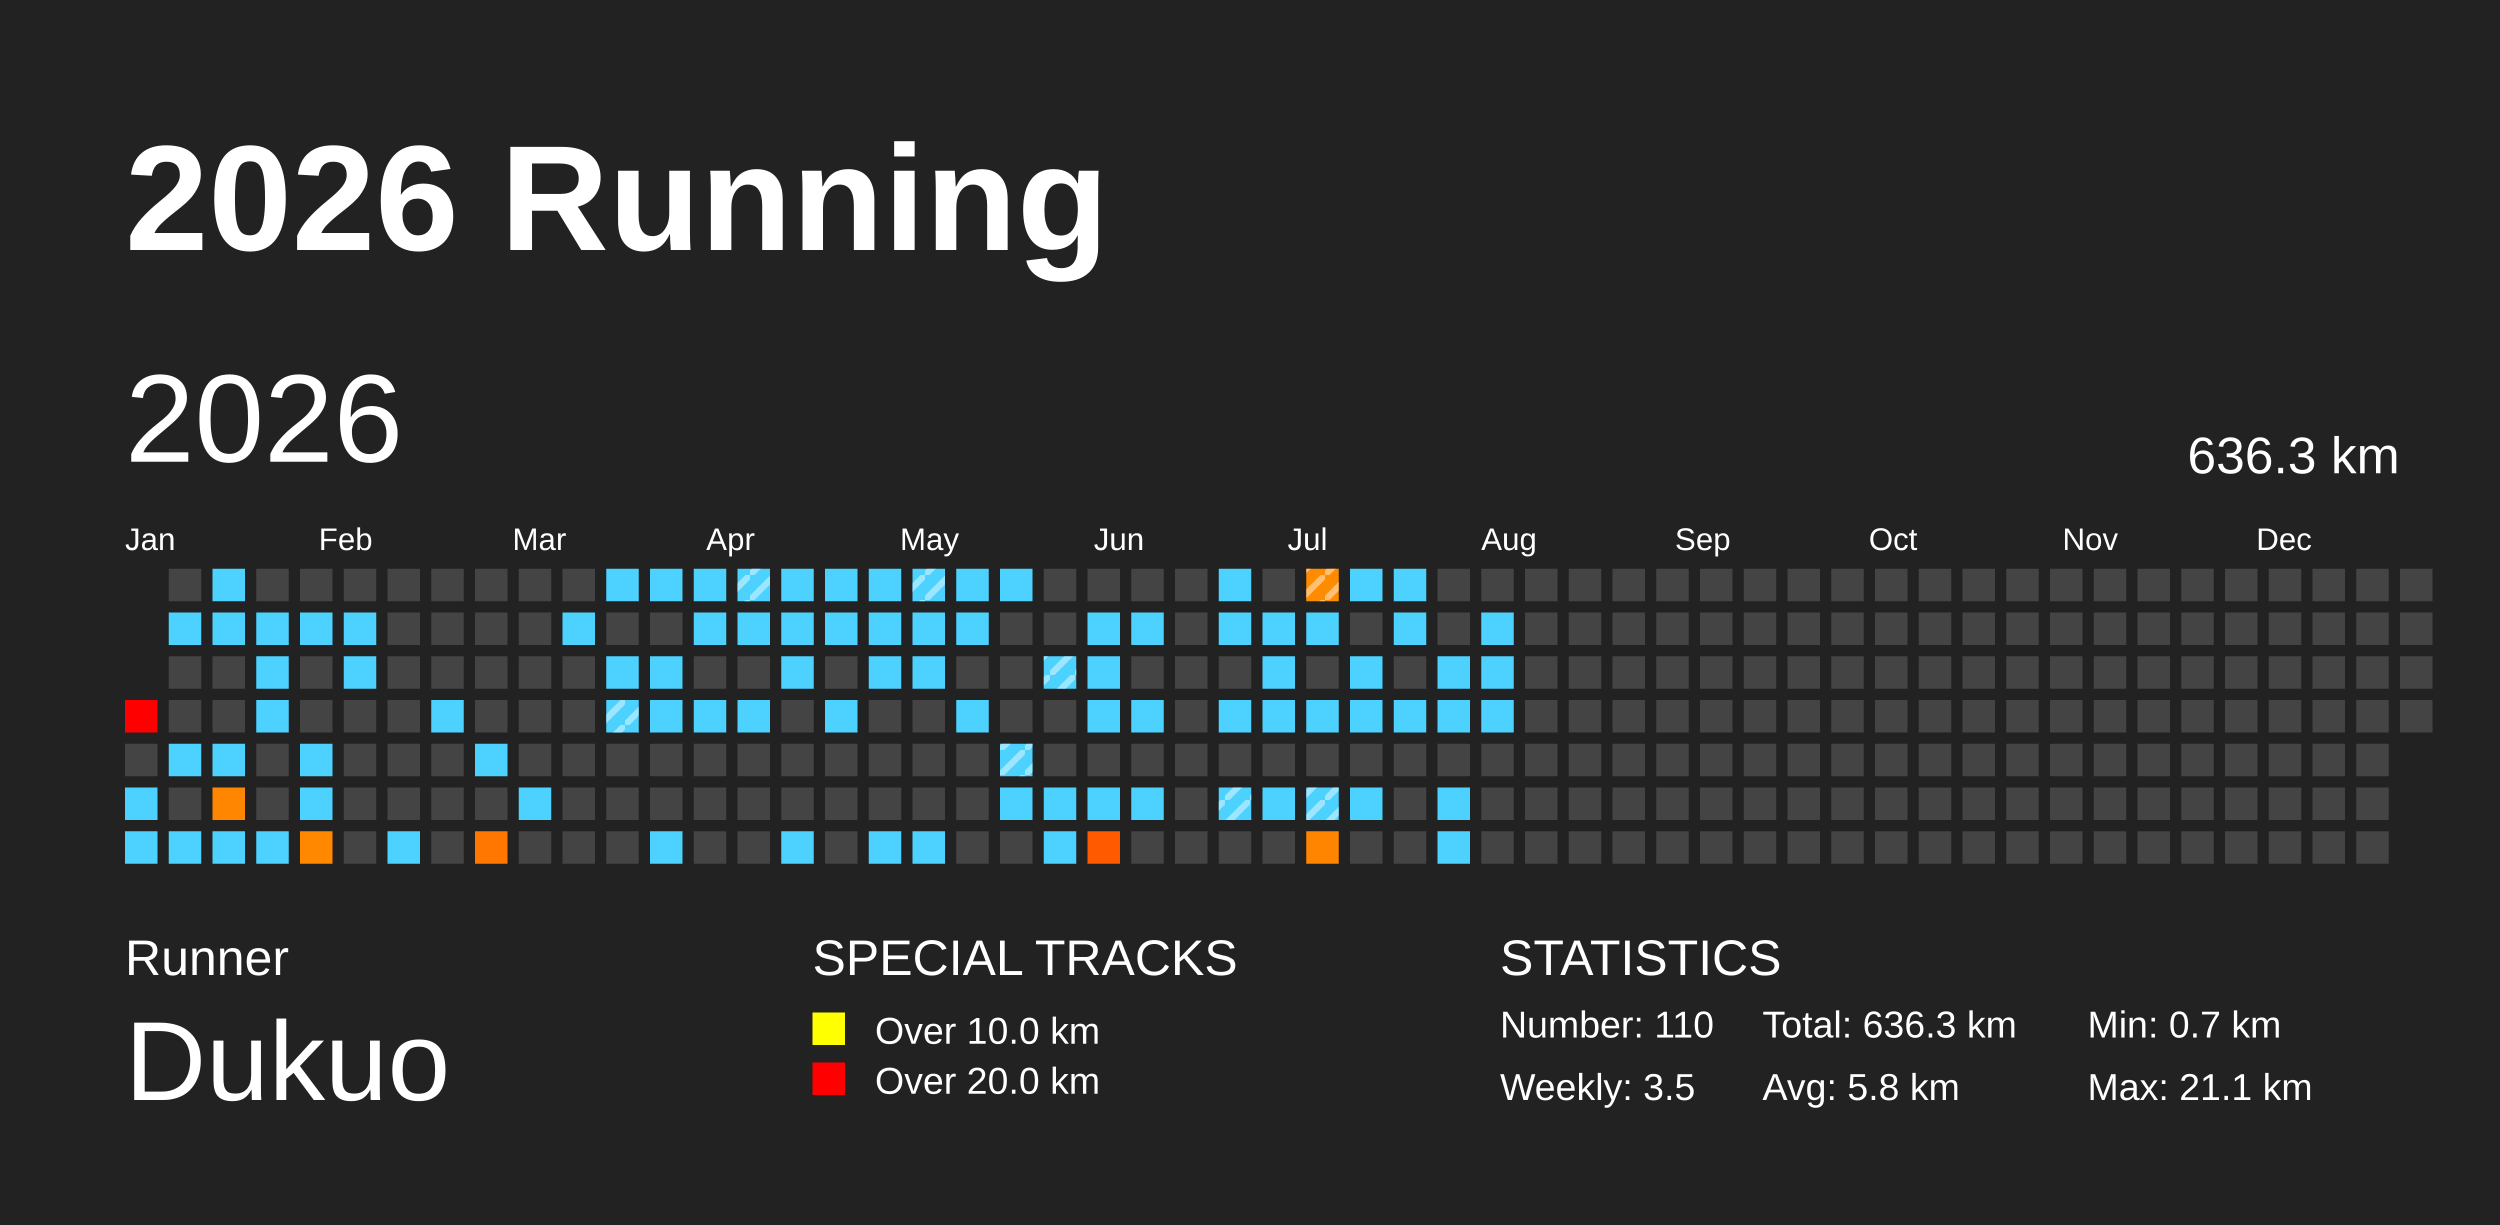
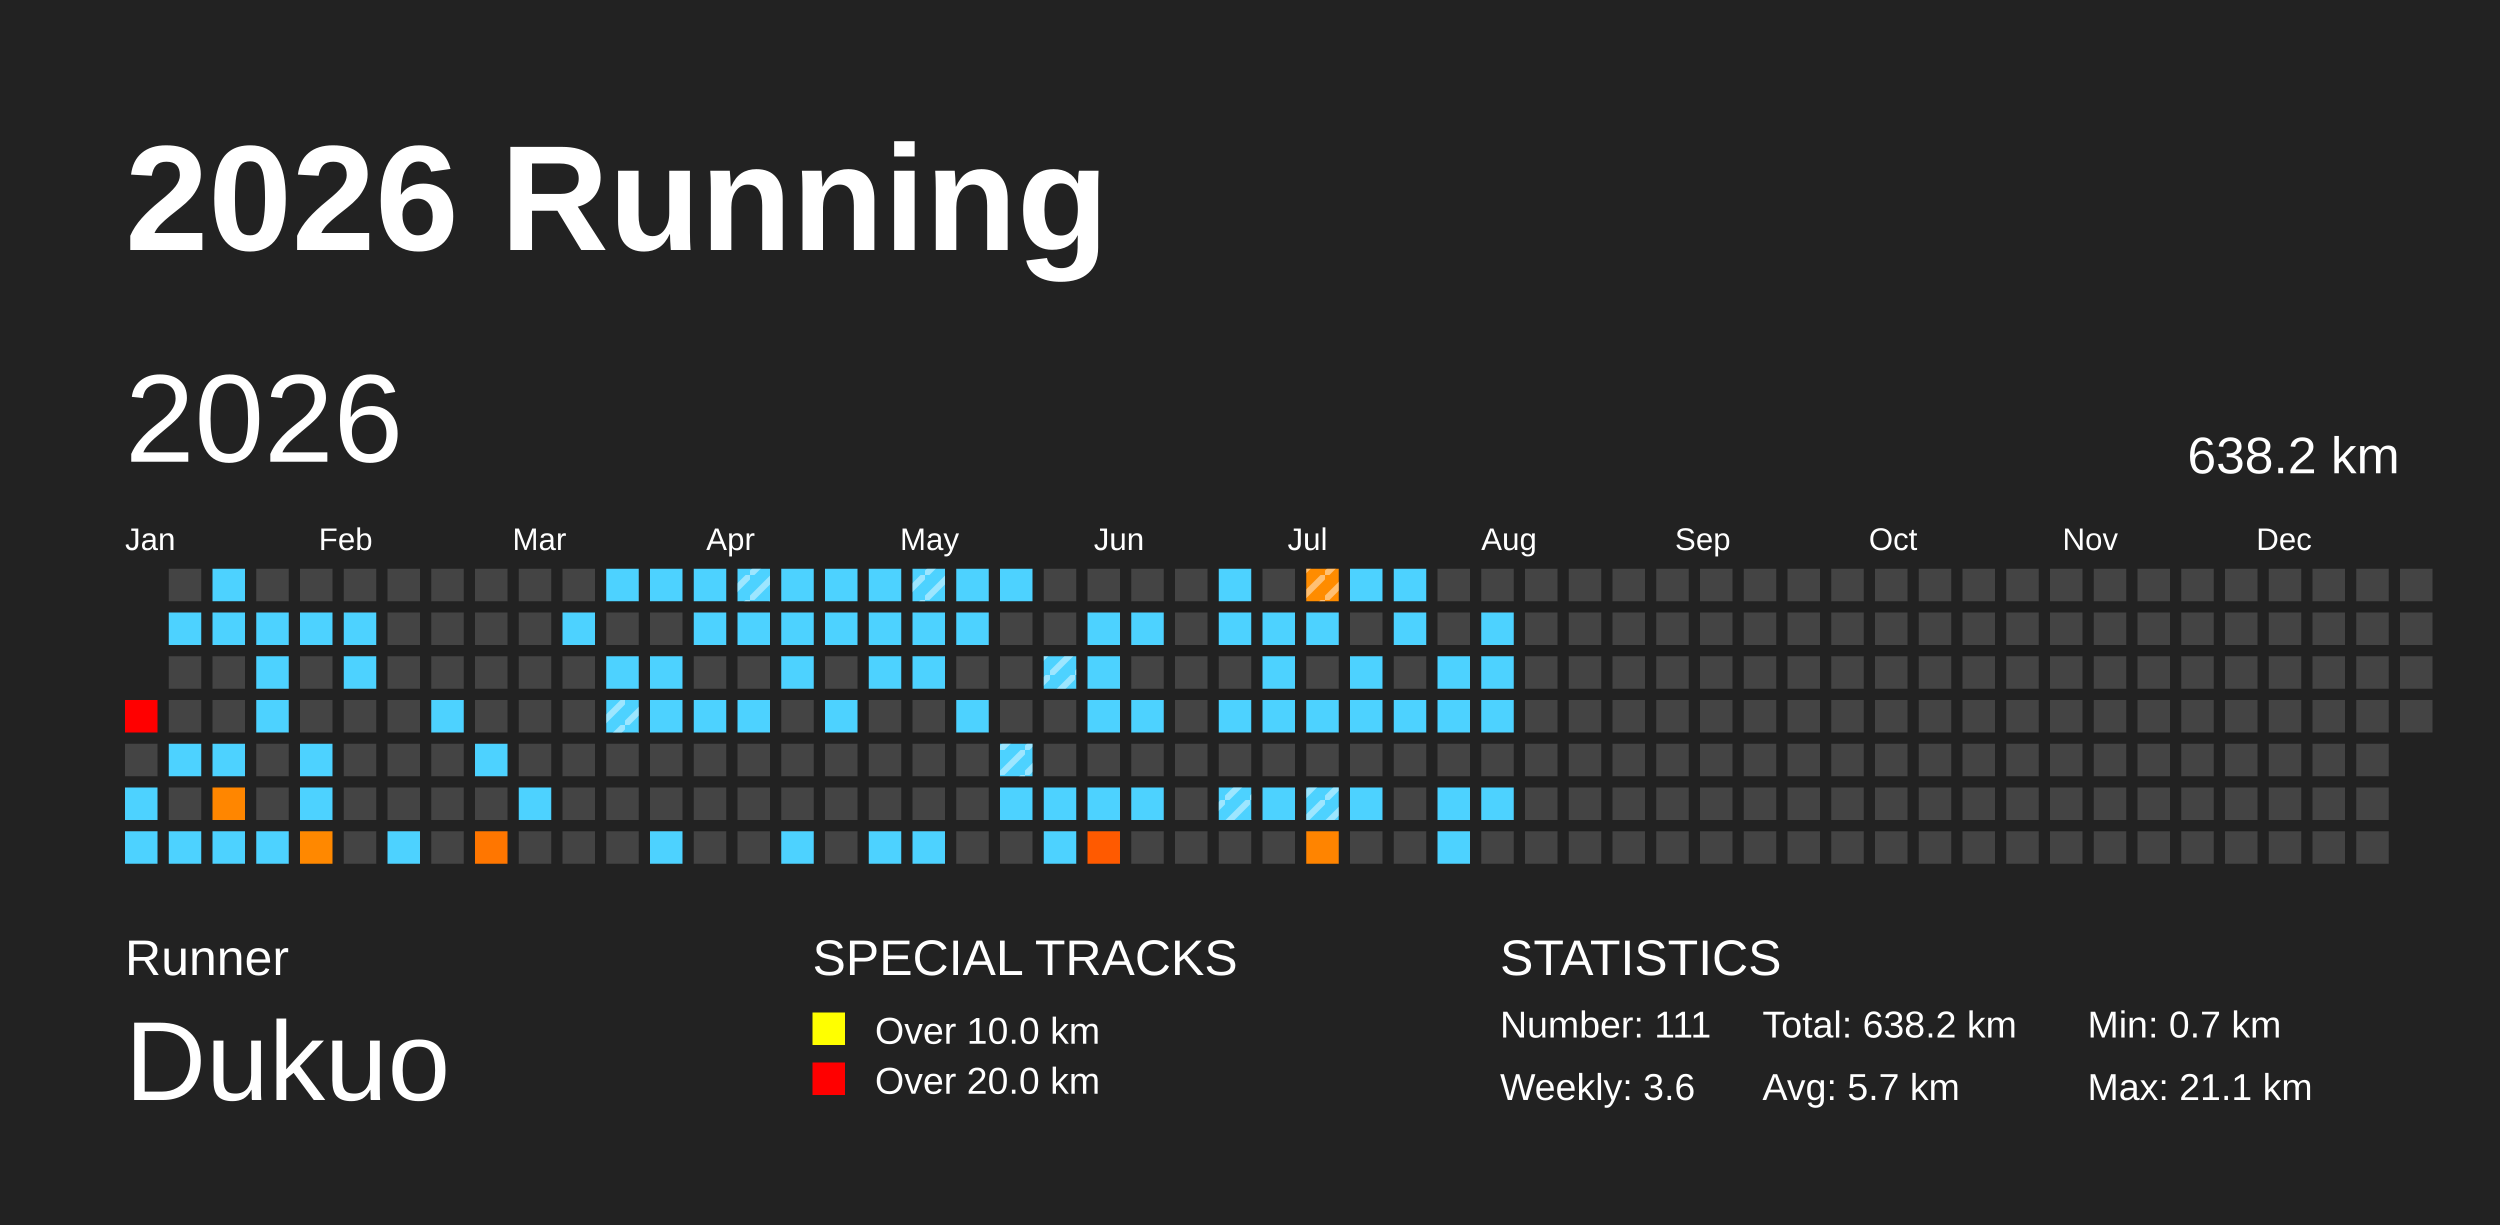
<svg xmlns="http://www.w3.org/2000/svg" baseProfile="full" height="98mm" version="1.1" viewBox="0,0,200,98" width="200mm">
  <defs>
    <pattern height="2" id="indoor-stripe" patternUnits="userSpaceOnUse" width="2">
      <line stroke="white" stroke-opacity="0.45" stroke-width="0.5" x1="0" x2="2" y1="2" y2="0" />
    </pattern>
  </defs>
  <rect fill="#222222" height="98" width="200" x="0" y="0" />
  <text fill="#FFFFFF" style="font-size:12px; font-family:Arial; font-weight:bold;" x="10" y="20">2026 Running</text>
  <text fill="#FFFFFF" style="font-size:4px; font-family:Arial" x="10" y="78">Runner</text>
  <text fill="#FFFFFF" style="font-size:9px; font-family:Arial" x="10" y="88">Dukuo</text>
  <text fill="#FFFFFF" style="font-size:4px; font-family:Arial" x="65" y="78">SPECIAL TRACKS</text>
  <rect fill="yellow" height="2.6" width="2.6" x="65" y="81" />
  <text fill="#FFFFFF" style="font-size:3px; font-family:Arial" x="70" y="83.5">Over 10.0 km</text>
  <rect fill="red" height="2.6" width="2.6" x="65" y="85" />
  <text fill="#FFFFFF" style="font-size:3px; font-family:Arial" x="70" y="87.5">Over 20.0 km</text>
  <text fill="#FFFFFF" style="font-size:4px; font-family:Arial" x="120" y="78">STATISTICS</text>
-   <text fill="#FFFFFF" style="font-size:3px; font-family:Arial" x="120" y="83">Number: 110</text>
-   <text fill="#FFFFFF" style="font-size:3px; font-family:Arial" x="120" y="88">Weekly: 3.5</text>
-   <text fill="#FFFFFF" style="font-size:3px; font-family:Arial" x="141" y="83">Total: 636.3 km</text>
-   <text fill="#FFFFFF" style="font-size:3px; font-family:Arial" x="141" y="88">Avg: 5.8 km</text>
+   <text fill="#FFFFFF" style="font-size:3px; font-family:Arial" x="120" y="83">Number: 111</text>
+   <text fill="#FFFFFF" style="font-size:3px; font-family:Arial" x="120" y="88">Weekly: 3.6</text>
+   <text fill="#FFFFFF" style="font-size:3px; font-family:Arial" x="141" y="83">Total: 638.2 km</text>
+   <text fill="#FFFFFF" style="font-size:3px; font-family:Arial" x="141" y="88">Avg: 5.7 km</text>
  <text fill="#FFFFFF" style="font-size:3px; font-family:Arial" x="167" y="83">Min: 0.7 km</text>
  <text fill="#FFFFFF" style="font-size:3px; font-family:Arial" x="167" y="88">Max: 21.1 km</text>
  <text dominant-baseline="hanging" fill="#FFFFFF" style="font-size:10.0px; font-family:Arial;" x="10" y="30">2026</text>
-   <text dominant-baseline="hanging" fill="#FFFFFF" style="font-size:4.125px; font-family:Arial;" x="175" y="35">636.3 km</text>
+   <text dominant-baseline="hanging" fill="#FFFFFF" style="font-size:4.125px; font-family:Arial;" x="175" y="35">638.2 km</text>
  <text fill="#FFFFFF" style="font-size:2.5px; font-family:Arial" x="10.0" y="44">Jan</text>
  <text fill="#FFFFFF" style="font-size:2.5px; font-family:Arial" x="25.5" y="44">Feb</text>
  <text fill="#FFFFFF" style="font-size:2.5px; font-family:Arial" x="41.0" y="44">Mar</text>
  <text fill="#FFFFFF" style="font-size:2.5px; font-family:Arial" x="56.5" y="44">Apr</text>
  <text fill="#FFFFFF" style="font-size:2.5px; font-family:Arial" x="72.0" y="44">May</text>
  <text fill="#FFFFFF" style="font-size:2.5px; font-family:Arial" x="87.5" y="44">Jun</text>
  <text fill="#FFFFFF" style="font-size:2.5px; font-family:Arial" x="103.0" y="44">Jul</text>
  <text fill="#FFFFFF" style="font-size:2.5px; font-family:Arial" x="118.5" y="44">Aug</text>
  <text fill="#FFFFFF" style="font-size:2.5px; font-family:Arial" x="134.0" y="44">Sep</text>
  <text fill="#FFFFFF" style="font-size:2.5px; font-family:Arial" x="149.5" y="44">Oct</text>
  <text fill="#FFFFFF" style="font-size:2.5px; font-family:Arial" x="165.0" y="44">Nov</text>
  <text fill="#FFFFFF" style="font-size:2.5px; font-family:Arial" x="180.5" y="44">Dec</text>
  <rect fill="red" height="2.6" width="2.6" x="10.0" y="56.0" />
  <rect fill="#444444" height="2.6" width="2.6" x="10.0" y="59.5" />
  <rect fill="#4dd2ff" height="2.6" width="2.6" x="10.0" y="63.0" />
  <rect fill="#4dd2ff" height="2.6" width="2.6" x="10.0" y="66.5" />
  <rect fill="#444444" height="2.6" width="2.6" x="13.5" y="45.5" />
  <rect fill="#4dd2ff" height="2.6" width="2.6" x="13.5" y="49.0" />
  <rect fill="#444444" height="2.6" width="2.6" x="13.5" y="52.5" />
  <rect fill="#444444" height="2.6" width="2.6" x="13.5" y="56.0" />
  <rect fill="#4dd2ff" height="2.6" width="2.6" x="13.5" y="59.5" />
  <rect fill="#444444" height="2.6" width="2.6" x="13.5" y="63.0" />
  <rect fill="#4dd2ff" height="2.6" width="2.6" x="13.5" y="66.5" />
  <rect fill="#4dd2ff" height="2.6" width="2.6" x="17.0" y="45.5" />
  <rect fill="#4dd2ff" height="2.6" width="2.6" x="17.0" y="49.0" />
  <rect fill="#444444" height="2.6" width="2.6" x="17.0" y="52.5" />
  <rect fill="#444444" height="2.6" width="2.6" x="17.0" y="56.0" />
  <rect fill="#4dd2ff" height="2.6" width="2.6" x="17.0" y="59.5" />
  <rect fill="#ff8600" height="2.6" width="2.6" x="17.0" y="63.0" />
  <rect fill="#4dd2ff" height="2.6" width="2.6" x="17.0" y="66.5" />
  <rect fill="#444444" height="2.6" width="2.6" x="20.5" y="45.5" />
  <rect fill="#4dd2ff" height="2.6" width="2.6" x="20.5" y="49.0" />
  <rect fill="#4dd2ff" height="2.6" width="2.6" x="20.5" y="52.5" />
  <rect fill="#4dd2ff" height="2.6" width="2.6" x="20.5" y="56.0" />
  <rect fill="#444444" height="2.6" width="2.6" x="20.5" y="59.5" />
  <rect fill="#444444" height="2.6" width="2.6" x="20.5" y="63.0" />
  <rect fill="#4dd2ff" height="2.6" width="2.6" x="20.5" y="66.5" />
  <rect fill="#444444" height="2.6" width="2.6" x="24.0" y="45.5" />
  <rect fill="#4dd2ff" height="2.6" width="2.6" x="24.0" y="49.0" />
  <rect fill="#444444" height="2.6" width="2.6" x="24.0" y="52.5" />
  <rect fill="#444444" height="2.6" width="2.6" x="24.0" y="56.0" />
  <rect fill="#4dd2ff" height="2.6" width="2.6" x="24.0" y="59.5" />
  <rect fill="#4dd2ff" height="2.6" width="2.6" x="24.0" y="63.0" />
  <rect fill="#ff8800" height="2.6" width="2.6" x="24.0" y="66.5" />
  <rect fill="#444444" height="2.6" width="2.6" x="27.5" y="45.5" />
  <rect fill="#4dd2ff" height="2.6" width="2.6" x="27.5" y="49.0" />
  <rect fill="#4dd2ff" height="2.6" width="2.6" x="27.5" y="52.5" />
  <rect fill="#444444" height="2.6" width="2.6" x="27.5" y="56.0" />
  <rect fill="#444444" height="2.6" width="2.6" x="27.5" y="59.5" />
  <rect fill="#444444" height="2.6" width="2.6" x="27.5" y="63.0" />
  <rect fill="#444444" height="2.6" width="2.6" x="27.5" y="66.5" />
  <rect fill="#444444" height="2.6" width="2.6" x="31.0" y="45.5" />
  <rect fill="#444444" height="2.6" width="2.6" x="31.0" y="49.0" />
  <rect fill="#444444" height="2.6" width="2.6" x="31.0" y="52.5" />
  <rect fill="#444444" height="2.6" width="2.6" x="31.0" y="56.0" />
  <rect fill="#444444" height="2.6" width="2.6" x="31.0" y="59.5" />
  <rect fill="#444444" height="2.6" width="2.6" x="31.0" y="63.0" />
  <rect fill="#4dd2ff" height="2.6" width="2.6" x="31.0" y="66.5" />
  <rect fill="#444444" height="2.6" width="2.6" x="34.5" y="45.5" />
  <rect fill="#444444" height="2.6" width="2.6" x="34.5" y="49.0" />
  <rect fill="#444444" height="2.6" width="2.6" x="34.5" y="52.5" />
  <rect fill="#4dd2ff" height="2.6" width="2.6" x="34.5" y="56.0" />
  <rect fill="#444444" height="2.6" width="2.6" x="34.5" y="59.5" />
  <rect fill="#444444" height="2.6" width="2.6" x="34.5" y="63.0" />
  <rect fill="#444444" height="2.6" width="2.6" x="34.5" y="66.5" />
  <rect fill="#444444" height="2.6" width="2.6" x="38.0" y="45.5" />
  <rect fill="#444444" height="2.6" width="2.6" x="38.0" y="49.0" />
  <rect fill="#444444" height="2.6" width="2.6" x="38.0" y="52.5" />
  <rect fill="#444444" height="2.6" width="2.6" x="38.0" y="56.0" />
  <rect fill="#4dd2ff" height="2.6" width="2.6" x="38.0" y="59.5" />
  <rect fill="#444444" height="2.6" width="2.6" x="38.0" y="63.0" />
  <rect fill="#ff7600" height="2.6" width="2.6" x="38.0" y="66.5" />
  <rect fill="#444444" height="2.6" width="2.6" x="41.5" y="45.5" />
  <rect fill="#444444" height="2.6" width="2.6" x="41.5" y="49.0" />
  <rect fill="#444444" height="2.6" width="2.6" x="41.5" y="52.5" />
  <rect fill="#444444" height="2.6" width="2.6" x="41.5" y="56.0" />
  <rect fill="#444444" height="2.6" width="2.6" x="41.5" y="59.5" />
  <rect fill="#4dd2ff" height="2.6" width="2.6" x="41.5" y="63.0" />
  <rect fill="#444444" height="2.6" width="2.6" x="41.5" y="66.5" />
  <rect fill="#444444" height="2.6" width="2.6" x="45.0" y="45.5" />
  <rect fill="#4dd2ff" height="2.6" width="2.6" x="45.0" y="49.0" />
  <rect fill="#444444" height="2.6" width="2.6" x="45.0" y="52.5" />
  <rect fill="#444444" height="2.6" width="2.6" x="45.0" y="56.0" />
  <rect fill="#444444" height="2.6" width="2.6" x="45.0" y="59.5" />
  <rect fill="#444444" height="2.6" width="2.6" x="45.0" y="63.0" />
  <rect fill="#444444" height="2.6" width="2.6" x="45.0" y="66.5" />
  <rect fill="#4dd2ff" height="2.6" width="2.6" x="48.5" y="45.5" />
  <rect fill="#444444" height="2.6" width="2.6" x="48.5" y="49.0" />
  <rect fill="#4dd2ff" height="2.6" width="2.6" x="48.5" y="52.5" />
  <rect fill="#4dd2ff" height="2.6" width="2.6" x="48.5" y="56.0" />
  <rect fill="url(#indoor-stripe)" height="2.6" style="pointer-events: none;" width="2.6" x="48.5" y="56.0" />
  <rect fill="#444444" height="2.6" width="2.6" x="48.5" y="59.5" />
  <rect fill="#444444" height="2.6" width="2.6" x="48.5" y="63.0" />
  <rect fill="#444444" height="2.6" width="2.6" x="48.5" y="66.5" />
  <rect fill="#4dd2ff" height="2.6" width="2.6" x="52.0" y="45.5" />
  <rect fill="#444444" height="2.6" width="2.6" x="52.0" y="49.0" />
  <rect fill="#4dd2ff" height="2.6" width="2.6" x="52.0" y="52.5" />
  <rect fill="#4dd2ff" height="2.6" width="2.6" x="52.0" y="56.0" />
  <rect fill="#444444" height="2.6" width="2.6" x="52.0" y="59.5" />
  <rect fill="#444444" height="2.6" width="2.6" x="52.0" y="63.0" />
  <rect fill="#4dd2ff" height="2.6" width="2.6" x="52.0" y="66.5" />
  <rect fill="#4dd2ff" height="2.6" width="2.6" x="55.5" y="45.5" />
  <rect fill="#4dd2ff" height="2.6" width="2.6" x="55.5" y="49.0" />
  <rect fill="#444444" height="2.6" width="2.6" x="55.5" y="52.5" />
  <rect fill="#4dd2ff" height="2.6" width="2.6" x="55.5" y="56.0" />
  <rect fill="#444444" height="2.6" width="2.6" x="55.5" y="59.5" />
  <rect fill="#444444" height="2.6" width="2.6" x="55.5" y="63.0" />
  <rect fill="#444444" height="2.6" width="2.6" x="55.5" y="66.5" />
  <rect fill="#4dd2ff" height="2.6" width="2.6" x="59.0" y="45.5" />
  <rect fill="url(#indoor-stripe)" height="2.6" style="pointer-events: none;" width="2.6" x="59.0" y="45.5" />
  <rect fill="#4dd2ff" height="2.6" width="2.6" x="59.0" y="49.0" />
  <rect fill="#444444" height="2.6" width="2.6" x="59.0" y="52.5" />
  <rect fill="#4dd2ff" height="2.6" width="2.6" x="59.0" y="56.0" />
  <rect fill="#444444" height="2.6" width="2.6" x="59.0" y="59.5" />
  <rect fill="#444444" height="2.6" width="2.6" x="59.0" y="63.0" />
  <rect fill="#444444" height="2.6" width="2.6" x="59.0" y="66.5" />
  <rect fill="#4dd2ff" height="2.6" width="2.6" x="62.5" y="45.5" />
  <rect fill="#4dd2ff" height="2.6" width="2.6" x="62.5" y="49.0" />
  <rect fill="#4dd2ff" height="2.6" width="2.6" x="62.5" y="52.5" />
  <rect fill="#444444" height="2.6" width="2.6" x="62.5" y="56.0" />
  <rect fill="#444444" height="2.6" width="2.6" x="62.5" y="59.5" />
  <rect fill="#444444" height="2.6" width="2.6" x="62.5" y="63.0" />
  <rect fill="#4dd2ff" height="2.6" width="2.6" x="62.5" y="66.5" />
  <rect fill="#4dd2ff" height="2.6" width="2.6" x="66.0" y="45.5" />
  <rect fill="#4dd2ff" height="2.6" width="2.6" x="66.0" y="49.0" />
  <rect fill="#444444" height="2.6" width="2.6" x="66.0" y="52.5" />
  <rect fill="#4dd2ff" height="2.6" width="2.6" x="66.0" y="56.0" />
  <rect fill="#444444" height="2.6" width="2.6" x="66.0" y="59.5" />
  <rect fill="#444444" height="2.6" width="2.6" x="66.0" y="63.0" />
  <rect fill="#444444" height="2.6" width="2.6" x="66.0" y="66.5" />
  <rect fill="#4dd2ff" height="2.6" width="2.6" x="69.5" y="45.5" />
  <rect fill="#4dd2ff" height="2.6" width="2.6" x="69.5" y="49.0" />
  <rect fill="#4dd2ff" height="2.6" width="2.6" x="69.5" y="52.5" />
  <rect fill="#444444" height="2.6" width="2.6" x="69.5" y="56.0" />
  <rect fill="#444444" height="2.6" width="2.6" x="69.5" y="59.5" />
  <rect fill="#444444" height="2.6" width="2.6" x="69.5" y="63.0" />
  <rect fill="#4dd2ff" height="2.6" width="2.6" x="69.5" y="66.5" />
  <rect fill="#4dd2ff" height="2.6" width="2.6" x="73.0" y="45.5" />
  <rect fill="url(#indoor-stripe)" height="2.6" style="pointer-events: none;" width="2.6" x="73.0" y="45.5" />
  <rect fill="#4dd2ff" height="2.6" width="2.6" x="73.0" y="49.0" />
  <rect fill="#4dd2ff" height="2.6" width="2.6" x="73.0" y="52.5" />
  <rect fill="#444444" height="2.6" width="2.6" x="73.0" y="56.0" />
  <rect fill="#444444" height="2.6" width="2.6" x="73.0" y="59.5" />
  <rect fill="#444444" height="2.6" width="2.6" x="73.0" y="63.0" />
  <rect fill="#4dd2ff" height="2.6" width="2.6" x="73.0" y="66.5" />
  <rect fill="#4dd2ff" height="2.6" width="2.6" x="76.5" y="45.5" />
  <rect fill="#4dd2ff" height="2.6" width="2.6" x="76.5" y="49.0" />
  <rect fill="#444444" height="2.6" width="2.6" x="76.5" y="52.5" />
  <rect fill="#4dd2ff" height="2.6" width="2.6" x="76.5" y="56.0" />
  <rect fill="#444444" height="2.6" width="2.6" x="76.5" y="59.5" />
  <rect fill="#444444" height="2.6" width="2.6" x="76.5" y="63.0" />
  <rect fill="#444444" height="2.6" width="2.6" x="76.5" y="66.5" />
  <rect fill="#4dd2ff" height="2.6" width="2.6" x="80.0" y="45.5" />
  <rect fill="#444444" height="2.6" width="2.6" x="80.0" y="49.0" />
  <rect fill="#444444" height="2.6" width="2.6" x="80.0" y="52.5" />
  <rect fill="#444444" height="2.6" width="2.6" x="80.0" y="56.0" />
  <rect fill="#4dd2ff" height="2.6" width="2.6" x="80.0" y="59.5" />
  <rect fill="url(#indoor-stripe)" height="2.6" style="pointer-events: none;" width="2.6" x="80.0" y="59.5" />
  <rect fill="#4dd2ff" height="2.6" width="2.6" x="80.0" y="63.0" />
  <rect fill="#444444" height="2.6" width="2.6" x="80.0" y="66.5" />
  <rect fill="#444444" height="2.6" width="2.6" x="83.5" y="45.5" />
  <rect fill="#444444" height="2.6" width="2.6" x="83.5" y="49.0" />
  <rect fill="#4dd2ff" height="2.6" width="2.6" x="83.5" y="52.5" />
  <rect fill="url(#indoor-stripe)" height="2.6" style="pointer-events: none;" width="2.6" x="83.5" y="52.5" />
  <rect fill="#444444" height="2.6" width="2.6" x="83.5" y="56.0" />
  <rect fill="#444444" height="2.6" width="2.6" x="83.5" y="59.5" />
  <rect fill="#4dd2ff" height="2.6" width="2.6" x="83.5" y="63.0" />
  <rect fill="#4dd2ff" height="2.6" width="2.6" x="83.5" y="66.5" />
  <rect fill="#444444" height="2.6" width="2.6" x="87.0" y="45.5" />
  <rect fill="#4dd2ff" height="2.6" width="2.6" x="87.0" y="49.0" />
  <rect fill="#4dd2ff" height="2.6" width="2.6" x="87.0" y="52.5" />
  <rect fill="#4dd2ff" height="2.6" width="2.6" x="87.0" y="56.0" />
  <rect fill="#444444" height="2.6" width="2.6" x="87.0" y="59.5" />
  <rect fill="#4dd2ff" height="2.6" width="2.6" x="87.0" y="63.0" />
  <rect fill="#ff5a00" height="2.6" width="2.6" x="87.0" y="66.5" />
  <rect fill="#444444" height="2.6" width="2.6" x="90.5" y="45.5" />
  <rect fill="#4dd2ff" height="2.6" width="2.6" x="90.5" y="49.0" />
  <rect fill="#444444" height="2.6" width="2.6" x="90.5" y="52.5" />
  <rect fill="#4dd2ff" height="2.6" width="2.6" x="90.5" y="56.0" />
  <rect fill="#444444" height="2.6" width="2.6" x="90.5" y="59.5" />
  <rect fill="#4dd2ff" height="2.6" width="2.6" x="90.5" y="63.0" />
  <rect fill="#444444" height="2.6" width="2.6" x="90.5" y="66.5" />
  <rect fill="#444444" height="2.6" width="2.6" x="94.0" y="45.5" />
  <rect fill="#444444" height="2.6" width="2.6" x="94.0" y="49.0" />
  <rect fill="#444444" height="2.6" width="2.6" x="94.0" y="52.5" />
  <rect fill="#444444" height="2.6" width="2.6" x="94.0" y="56.0" />
  <rect fill="#444444" height="2.6" width="2.6" x="94.0" y="59.5" />
  <rect fill="#444444" height="2.6" width="2.6" x="94.0" y="63.0" />
  <rect fill="#444444" height="2.6" width="2.6" x="94.0" y="66.5" />
  <rect fill="#4dd2ff" height="2.6" width="2.6" x="97.5" y="45.5" />
  <rect fill="#4dd2ff" height="2.6" width="2.6" x="97.5" y="49.0" />
  <rect fill="#444444" height="2.6" width="2.6" x="97.5" y="52.5" />
  <rect fill="#4dd2ff" height="2.6" width="2.6" x="97.5" y="56.0" />
  <rect fill="#444444" height="2.6" width="2.6" x="97.5" y="59.5" />
  <rect fill="#4dd2ff" height="2.6" width="2.6" x="97.5" y="63.0" />
  <rect fill="url(#indoor-stripe)" height="2.6" style="pointer-events: none;" width="2.6" x="97.5" y="63.0" />
  <rect fill="#444444" height="2.6" width="2.6" x="97.5" y="66.5" />
  <rect fill="#444444" height="2.6" width="2.6" x="101.0" y="45.5" />
  <rect fill="#4dd2ff" height="2.6" width="2.6" x="101.0" y="49.0" />
  <rect fill="#4dd2ff" height="2.6" width="2.6" x="101.0" y="52.5" />
  <rect fill="#4dd2ff" height="2.6" width="2.6" x="101.0" y="56.0" />
  <rect fill="#444444" height="2.6" width="2.6" x="101.0" y="59.5" />
  <rect fill="#4dd2ff" height="2.6" width="2.6" x="101.0" y="63.0" />
  <rect fill="#444444" height="2.6" width="2.6" x="101.0" y="66.5" />
  <rect fill="#ff8c00" height="2.6" width="2.6" x="104.5" y="45.5" />
  <rect fill="url(#indoor-stripe)" height="2.6" style="pointer-events: none;" width="2.6" x="104.5" y="45.5" />
  <rect fill="#4dd2ff" height="2.6" width="2.6" x="104.5" y="49.0" />
  <rect fill="#444444" height="2.6" width="2.6" x="104.5" y="52.5" />
  <rect fill="#4dd2ff" height="2.6" width="2.6" x="104.5" y="56.0" />
  <rect fill="#444444" height="2.6" width="2.6" x="104.5" y="59.5" />
  <rect fill="#4dd2ff" height="2.6" width="2.6" x="104.5" y="63.0" />
  <rect fill="url(#indoor-stripe)" height="2.6" style="pointer-events: none;" width="2.6" x="104.5" y="63.0" />
  <rect fill="#ff8400" height="2.6" width="2.6" x="104.5" y="66.5" />
  <rect fill="#4dd2ff" height="2.6" width="2.6" x="108.0" y="45.5" />
  <rect fill="#444444" height="2.6" width="2.6" x="108.0" y="49.0" />
  <rect fill="#4dd2ff" height="2.6" width="2.6" x="108.0" y="52.5" />
  <rect fill="#4dd2ff" height="2.6" width="2.6" x="108.0" y="56.0" />
  <rect fill="#444444" height="2.6" width="2.6" x="108.0" y="59.5" />
  <rect fill="#4dd2ff" height="2.6" width="2.6" x="108.0" y="63.0" />
  <rect fill="#444444" height="2.6" width="2.6" x="108.0" y="66.5" />
  <rect fill="#4dd2ff" height="2.6" width="2.6" x="111.5" y="45.5" />
  <rect fill="#4dd2ff" height="2.6" width="2.6" x="111.5" y="49.0" />
  <rect fill="#444444" height="2.6" width="2.6" x="111.5" y="52.5" />
  <rect fill="#4dd2ff" height="2.6" width="2.6" x="111.5" y="56.0" />
  <rect fill="#444444" height="2.6" width="2.6" x="111.5" y="59.5" />
  <rect fill="#444444" height="2.6" width="2.6" x="111.5" y="63.0" />
  <rect fill="#444444" height="2.6" width="2.6" x="111.5" y="66.5" />
  <rect fill="#444444" height="2.6" width="2.6" x="115.0" y="45.5" />
  <rect fill="#444444" height="2.6" width="2.6" x="115.0" y="49.0" />
  <rect fill="#4dd2ff" height="2.6" width="2.6" x="115.0" y="52.5" />
  <rect fill="#4dd2ff" height="2.6" width="2.6" x="115.0" y="56.0" />
  <rect fill="#444444" height="2.6" width="2.6" x="115.0" y="59.5" />
  <rect fill="#4dd2ff" height="2.6" width="2.6" x="115.0" y="63.0" />
  <rect fill="#4dd2ff" height="2.6" width="2.6" x="115.0" y="66.5" />
  <rect fill="#444444" height="2.6" width="2.6" x="118.5" y="45.5" />
  <rect fill="#4dd2ff" height="2.6" width="2.6" x="118.5" y="49.0" />
  <rect fill="#4dd2ff" height="2.6" width="2.6" x="118.5" y="52.5" />
  <rect fill="#4dd2ff" height="2.6" width="2.6" x="118.5" y="56.0" />
  <rect fill="#444444" height="2.6" width="2.6" x="118.5" y="59.5" />
-   <rect fill="#444444" height="2.6" width="2.6" x="118.5" y="63.0" />
+   <rect fill="#4dd2ff" height="2.6" width="2.6" x="118.5" y="63.0" />
  <rect fill="#444444" height="2.6" width="2.6" x="118.5" y="66.5" />
  <rect fill="#444444" height="2.6" width="2.6" x="122.0" y="45.5" />
  <rect fill="#444444" height="2.6" width="2.6" x="122.0" y="49.0" />
  <rect fill="#444444" height="2.6" width="2.6" x="122.0" y="52.5" />
  <rect fill="#444444" height="2.6" width="2.6" x="122.0" y="56.0" />
  <rect fill="#444444" height="2.6" width="2.6" x="122.0" y="59.5" />
  <rect fill="#444444" height="2.6" width="2.6" x="122.0" y="63.0" />
  <rect fill="#444444" height="2.6" width="2.6" x="122.0" y="66.5" />
  <rect fill="#444444" height="2.6" width="2.6" x="125.5" y="45.5" />
  <rect fill="#444444" height="2.6" width="2.6" x="125.5" y="49.0" />
  <rect fill="#444444" height="2.6" width="2.6" x="125.5" y="52.5" />
  <rect fill="#444444" height="2.6" width="2.6" x="125.5" y="56.0" />
  <rect fill="#444444" height="2.6" width="2.6" x="125.5" y="59.5" />
  <rect fill="#444444" height="2.6" width="2.6" x="125.5" y="63.0" />
  <rect fill="#444444" height="2.6" width="2.6" x="125.5" y="66.5" />
  <rect fill="#444444" height="2.6" width="2.6" x="129.0" y="45.5" />
  <rect fill="#444444" height="2.6" width="2.6" x="129.0" y="49.0" />
  <rect fill="#444444" height="2.6" width="2.6" x="129.0" y="52.5" />
  <rect fill="#444444" height="2.6" width="2.6" x="129.0" y="56.0" />
  <rect fill="#444444" height="2.6" width="2.6" x="129.0" y="59.5" />
  <rect fill="#444444" height="2.6" width="2.6" x="129.0" y="63.0" />
  <rect fill="#444444" height="2.6" width="2.6" x="129.0" y="66.5" />
  <rect fill="#444444" height="2.6" width="2.6" x="132.5" y="45.5" />
  <rect fill="#444444" height="2.6" width="2.6" x="132.5" y="49.0" />
  <rect fill="#444444" height="2.6" width="2.6" x="132.5" y="52.5" />
  <rect fill="#444444" height="2.6" width="2.6" x="132.5" y="56.0" />
  <rect fill="#444444" height="2.6" width="2.6" x="132.5" y="59.5" />
  <rect fill="#444444" height="2.6" width="2.6" x="132.5" y="63.0" />
  <rect fill="#444444" height="2.6" width="2.6" x="132.5" y="66.5" />
  <rect fill="#444444" height="2.6" width="2.6" x="136.0" y="45.5" />
  <rect fill="#444444" height="2.6" width="2.6" x="136.0" y="49.0" />
  <rect fill="#444444" height="2.6" width="2.6" x="136.0" y="52.5" />
  <rect fill="#444444" height="2.6" width="2.6" x="136.0" y="56.0" />
  <rect fill="#444444" height="2.6" width="2.6" x="136.0" y="59.5" />
  <rect fill="#444444" height="2.6" width="2.6" x="136.0" y="63.0" />
  <rect fill="#444444" height="2.6" width="2.6" x="136.0" y="66.5" />
  <rect fill="#444444" height="2.6" width="2.6" x="139.5" y="45.5" />
  <rect fill="#444444" height="2.6" width="2.6" x="139.5" y="49.0" />
  <rect fill="#444444" height="2.6" width="2.6" x="139.5" y="52.5" />
  <rect fill="#444444" height="2.6" width="2.6" x="139.5" y="56.0" />
  <rect fill="#444444" height="2.6" width="2.6" x="139.5" y="59.5" />
  <rect fill="#444444" height="2.6" width="2.6" x="139.5" y="63.0" />
  <rect fill="#444444" height="2.6" width="2.6" x="139.5" y="66.5" />
  <rect fill="#444444" height="2.6" width="2.6" x="143.0" y="45.5" />
  <rect fill="#444444" height="2.6" width="2.6" x="143.0" y="49.0" />
  <rect fill="#444444" height="2.6" width="2.6" x="143.0" y="52.5" />
  <rect fill="#444444" height="2.6" width="2.6" x="143.0" y="56.0" />
  <rect fill="#444444" height="2.6" width="2.6" x="143.0" y="59.5" />
  <rect fill="#444444" height="2.6" width="2.6" x="143.0" y="63.0" />
  <rect fill="#444444" height="2.6" width="2.6" x="143.0" y="66.5" />
  <rect fill="#444444" height="2.6" width="2.6" x="146.5" y="45.5" />
  <rect fill="#444444" height="2.6" width="2.6" x="146.5" y="49.0" />
  <rect fill="#444444" height="2.6" width="2.6" x="146.5" y="52.5" />
  <rect fill="#444444" height="2.6" width="2.6" x="146.5" y="56.0" />
  <rect fill="#444444" height="2.6" width="2.6" x="146.5" y="59.5" />
  <rect fill="#444444" height="2.6" width="2.6" x="146.5" y="63.0" />
  <rect fill="#444444" height="2.6" width="2.6" x="146.5" y="66.5" />
  <rect fill="#444444" height="2.6" width="2.6" x="150.0" y="45.5" />
  <rect fill="#444444" height="2.6" width="2.6" x="150.0" y="49.0" />
  <rect fill="#444444" height="2.6" width="2.6" x="150.0" y="52.5" />
  <rect fill="#444444" height="2.6" width="2.6" x="150.0" y="56.0" />
  <rect fill="#444444" height="2.6" width="2.6" x="150.0" y="59.5" />
  <rect fill="#444444" height="2.6" width="2.6" x="150.0" y="63.0" />
  <rect fill="#444444" height="2.6" width="2.6" x="150.0" y="66.5" />
  <rect fill="#444444" height="2.6" width="2.6" x="153.5" y="45.5" />
  <rect fill="#444444" height="2.6" width="2.6" x="153.5" y="49.0" />
  <rect fill="#444444" height="2.6" width="2.6" x="153.5" y="52.5" />
  <rect fill="#444444" height="2.6" width="2.6" x="153.5" y="56.0" />
  <rect fill="#444444" height="2.6" width="2.6" x="153.5" y="59.5" />
  <rect fill="#444444" height="2.6" width="2.6" x="153.5" y="63.0" />
  <rect fill="#444444" height="2.6" width="2.6" x="153.5" y="66.5" />
  <rect fill="#444444" height="2.6" width="2.6" x="157.0" y="45.5" />
  <rect fill="#444444" height="2.6" width="2.6" x="157.0" y="49.0" />
  <rect fill="#444444" height="2.6" width="2.6" x="157.0" y="52.5" />
  <rect fill="#444444" height="2.6" width="2.6" x="157.0" y="56.0" />
  <rect fill="#444444" height="2.6" width="2.6" x="157.0" y="59.5" />
  <rect fill="#444444" height="2.6" width="2.6" x="157.0" y="63.0" />
  <rect fill="#444444" height="2.6" width="2.6" x="157.0" y="66.5" />
  <rect fill="#444444" height="2.6" width="2.6" x="160.5" y="45.5" />
  <rect fill="#444444" height="2.6" width="2.6" x="160.5" y="49.0" />
  <rect fill="#444444" height="2.6" width="2.6" x="160.5" y="52.5" />
  <rect fill="#444444" height="2.6" width="2.6" x="160.5" y="56.0" />
  <rect fill="#444444" height="2.6" width="2.6" x="160.5" y="59.5" />
  <rect fill="#444444" height="2.6" width="2.6" x="160.5" y="63.0" />
  <rect fill="#444444" height="2.6" width="2.6" x="160.5" y="66.5" />
  <rect fill="#444444" height="2.6" width="2.6" x="164.0" y="45.5" />
  <rect fill="#444444" height="2.6" width="2.6" x="164.0" y="49.0" />
  <rect fill="#444444" height="2.6" width="2.6" x="164.0" y="52.5" />
  <rect fill="#444444" height="2.6" width="2.6" x="164.0" y="56.0" />
  <rect fill="#444444" height="2.6" width="2.6" x="164.0" y="59.5" />
  <rect fill="#444444" height="2.6" width="2.6" x="164.0" y="63.0" />
  <rect fill="#444444" height="2.6" width="2.6" x="164.0" y="66.5" />
  <rect fill="#444444" height="2.6" width="2.6" x="167.5" y="45.5" />
  <rect fill="#444444" height="2.6" width="2.6" x="167.5" y="49.0" />
  <rect fill="#444444" height="2.6" width="2.6" x="167.5" y="52.5" />
  <rect fill="#444444" height="2.6" width="2.6" x="167.5" y="56.0" />
  <rect fill="#444444" height="2.6" width="2.6" x="167.5" y="59.5" />
  <rect fill="#444444" height="2.6" width="2.6" x="167.5" y="63.0" />
  <rect fill="#444444" height="2.6" width="2.6" x="167.5" y="66.5" />
  <rect fill="#444444" height="2.6" width="2.6" x="171.0" y="45.5" />
  <rect fill="#444444" height="2.6" width="2.6" x="171.0" y="49.0" />
  <rect fill="#444444" height="2.6" width="2.6" x="171.0" y="52.5" />
  <rect fill="#444444" height="2.6" width="2.6" x="171.0" y="56.0" />
  <rect fill="#444444" height="2.6" width="2.6" x="171.0" y="59.5" />
  <rect fill="#444444" height="2.6" width="2.6" x="171.0" y="63.0" />
  <rect fill="#444444" height="2.6" width="2.6" x="171.0" y="66.5" />
  <rect fill="#444444" height="2.6" width="2.6" x="174.5" y="45.5" />
  <rect fill="#444444" height="2.6" width="2.6" x="174.5" y="49.0" />
  <rect fill="#444444" height="2.6" width="2.6" x="174.5" y="52.5" />
  <rect fill="#444444" height="2.6" width="2.6" x="174.5" y="56.0" />
  <rect fill="#444444" height="2.6" width="2.6" x="174.5" y="59.5" />
  <rect fill="#444444" height="2.6" width="2.6" x="174.5" y="63.0" />
  <rect fill="#444444" height="2.6" width="2.6" x="174.5" y="66.5" />
  <rect fill="#444444" height="2.6" width="2.6" x="178.0" y="45.5" />
  <rect fill="#444444" height="2.6" width="2.6" x="178.0" y="49.0" />
  <rect fill="#444444" height="2.6" width="2.6" x="178.0" y="52.5" />
  <rect fill="#444444" height="2.6" width="2.6" x="178.0" y="56.0" />
  <rect fill="#444444" height="2.6" width="2.6" x="178.0" y="59.5" />
  <rect fill="#444444" height="2.6" width="2.6" x="178.0" y="63.0" />
  <rect fill="#444444" height="2.6" width="2.6" x="178.0" y="66.5" />
  <rect fill="#444444" height="2.6" width="2.6" x="181.5" y="45.5" />
  <rect fill="#444444" height="2.6" width="2.6" x="181.5" y="49.0" />
  <rect fill="#444444" height="2.6" width="2.6" x="181.5" y="52.5" />
  <rect fill="#444444" height="2.6" width="2.6" x="181.5" y="56.0" />
  <rect fill="#444444" height="2.6" width="2.6" x="181.5" y="59.5" />
  <rect fill="#444444" height="2.6" width="2.6" x="181.5" y="63.0" />
  <rect fill="#444444" height="2.6" width="2.6" x="181.5" y="66.5" />
  <rect fill="#444444" height="2.6" width="2.6" x="185.0" y="45.5" />
  <rect fill="#444444" height="2.6" width="2.6" x="185.0" y="49.0" />
  <rect fill="#444444" height="2.6" width="2.6" x="185.0" y="52.5" />
  <rect fill="#444444" height="2.6" width="2.6" x="185.0" y="56.0" />
  <rect fill="#444444" height="2.6" width="2.6" x="185.0" y="59.5" />
  <rect fill="#444444" height="2.6" width="2.6" x="185.0" y="63.0" />
  <rect fill="#444444" height="2.6" width="2.6" x="185.0" y="66.5" />
  <rect fill="#444444" height="2.6" width="2.6" x="188.5" y="45.5" />
  <rect fill="#444444" height="2.6" width="2.6" x="188.5" y="49.0" />
  <rect fill="#444444" height="2.6" width="2.6" x="188.5" y="52.5" />
  <rect fill="#444444" height="2.6" width="2.6" x="188.5" y="56.0" />
  <rect fill="#444444" height="2.6" width="2.6" x="188.5" y="59.5" />
  <rect fill="#444444" height="2.6" width="2.6" x="188.5" y="63.0" />
  <rect fill="#444444" height="2.6" width="2.6" x="188.5" y="66.5" />
  <rect fill="#444444" height="2.6" width="2.6" x="192.0" y="45.5" />
  <rect fill="#444444" height="2.6" width="2.6" x="192.0" y="49.0" />
  <rect fill="#444444" height="2.6" width="2.6" x="192.0" y="52.5" />
  <rect fill="#444444" height="2.6" width="2.6" x="192.0" y="56.0" />
</svg>
